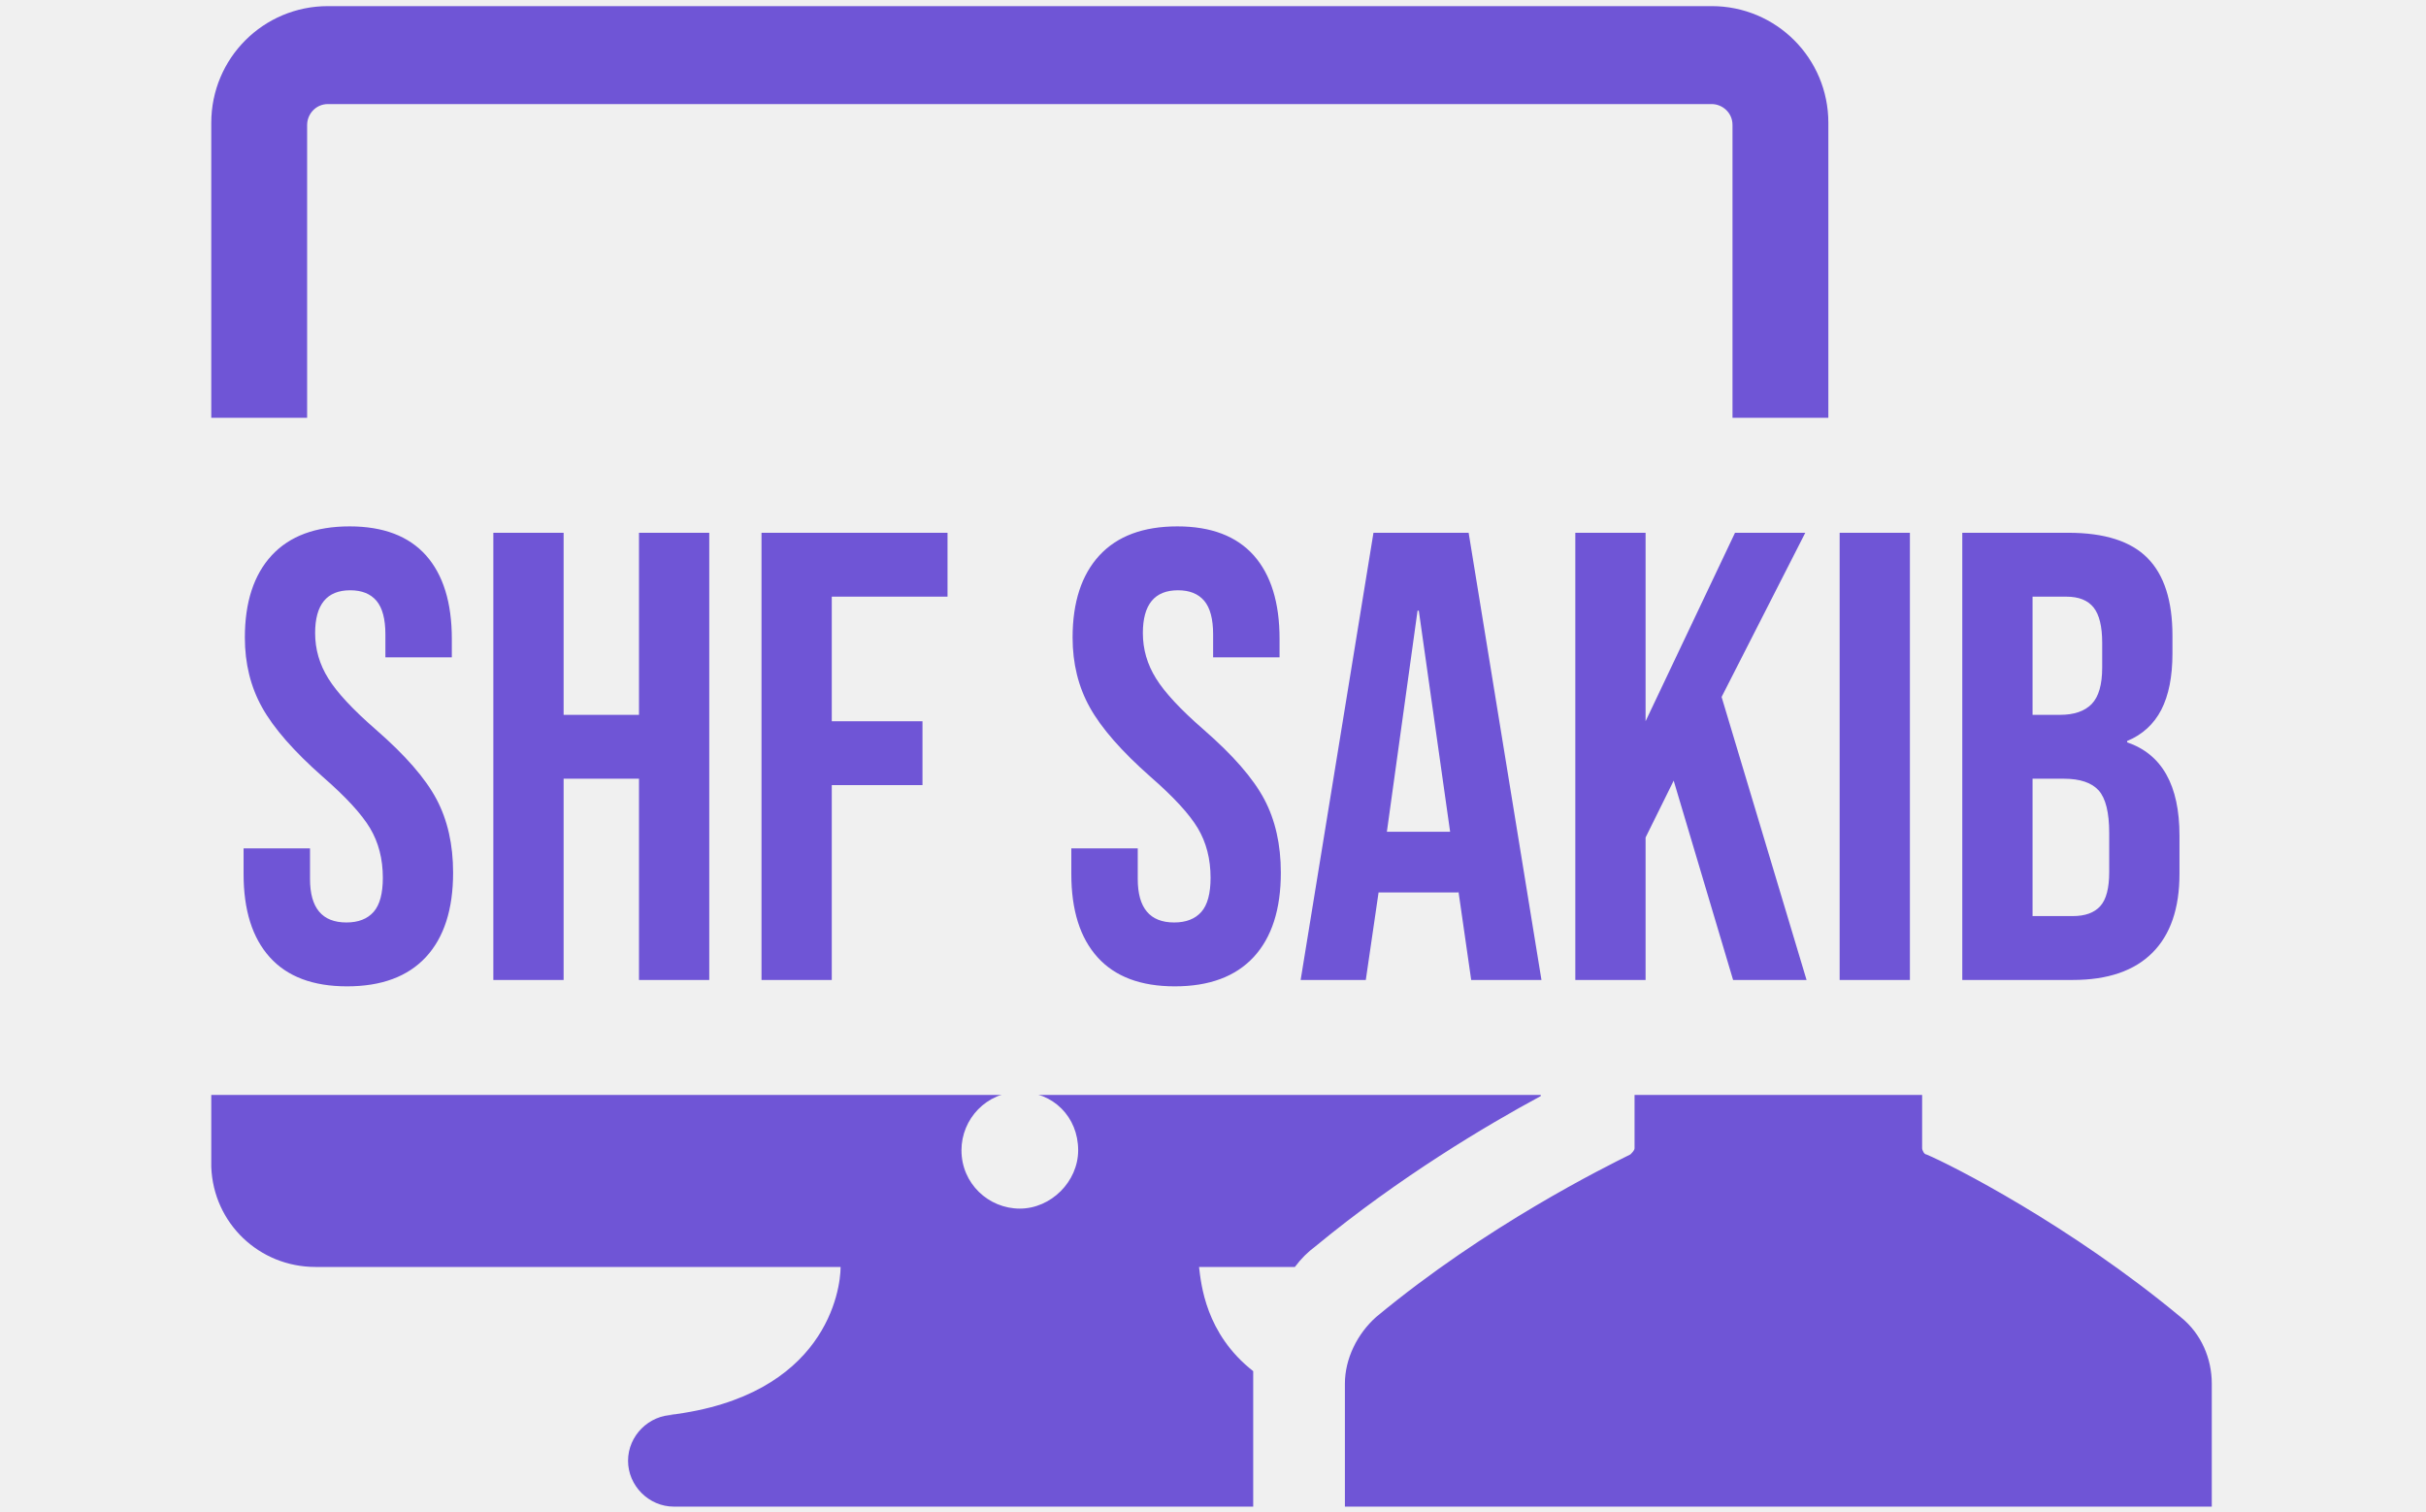
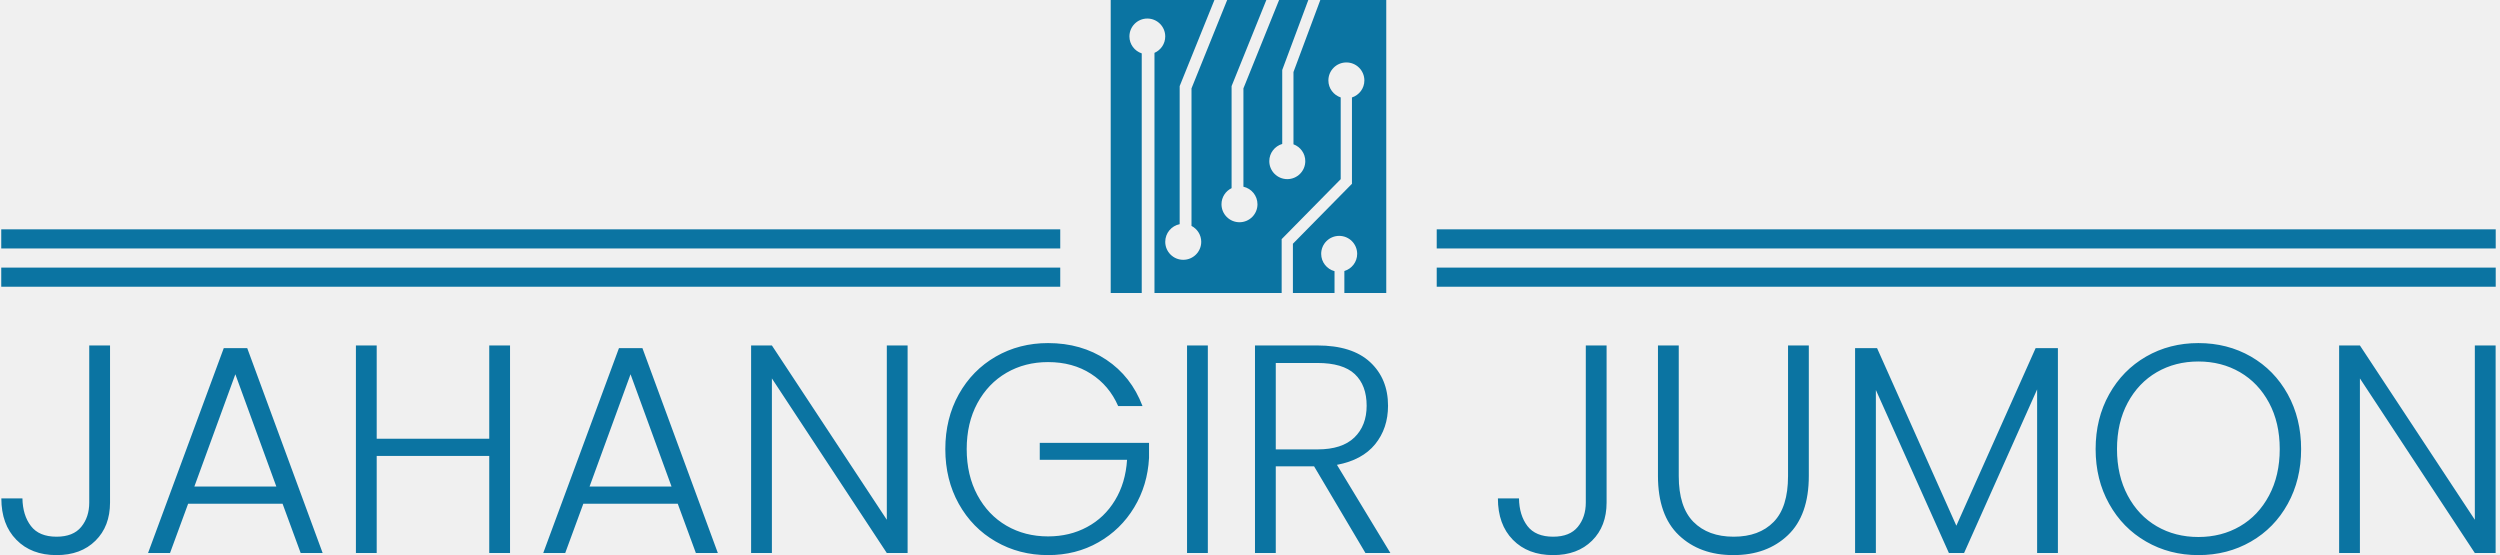
- <svg xmlns="http://www.w3.org/2000/svg" version="1.1" width="1000" height="623" viewBox="0 0 1000 623">
-   <g transform="matrix(1,0,0,1,-0.6060606,0.2522267)">
-     <svg viewBox="0 0 396 247" data-background-color="#ffffff" preserveAspectRatio="xMidYMid meet" height="623" width="1000">
-       <g id="tight-bounds" transform="matrix(1,0,0,1,0.24,-0.1)">
-         <svg viewBox="0 0 395.52 247.2" height="247.2" width="395.52">
+ <svg xmlns="http://www.w3.org/2000/svg" version="1.1" width="1000" height="222" viewBox="0 0 1000 222">
+   <g transform="matrix(1,0,0,1,-0.6060606,0.02222787)">
+     <svg viewBox="0 0 396 88" data-background-color="#ffffff" preserveAspectRatio="xMidYMid meet" height="222" width="1000">
+       <g id="tight-bounds" transform="matrix(1,0,0,1,0.24,-0.008811048)">
+         <svg viewBox="0 0 395.52 88.018" height="88.018" width="395.52">
          <g>
-             <svg />
-           </g>
-           <g>
-             <svg viewBox="0 0 395.52 247.2" height="247.2" width="395.52">
-               <g transform="matrix(1,0,0,1,39.552,86.01842)">
-                 <svg viewBox="0 0 316.416 75.163" height="75.163" width="316.416">
+             <svg viewBox="0 0 395.52 88.018" height="88.018" width="395.52">
+               <g transform="matrix(1,0,0,1,0,54.39842)">
+                 <svg viewBox="0 0 395.52 33.619" height="33.619" width="395.52">
                  <g>
-                     <svg viewBox="0 0 316.416 75.163" height="75.163" width="316.416">
+                     <svg viewBox="0 0 395.52 33.619" height="33.619" width="395.52">
                      <g>
-                         <svg viewBox="0 0 316.416 75.163" height="75.163" width="316.416">
-                           <g>
-                             <svg viewBox="0 0 316.416 75.163" height="75.163" width="316.416">
-                               <g>
-                                 <svg viewBox="0 0 316.416 75.163" height="75.163" width="316.416">
-                                   <g>
-                                     <svg viewBox="0 0 316.416 75.163" height="75.163" width="316.416">
-                                       <g transform="matrix(1,0,0,1,0,0)">
-                                         <svg width="316.416" viewBox="1.1 -35.5 151.53 36" height="75.163" data-palette-color="#6f55d6">
-                                           <path d="M9.2 0.5Q5.2 0.5 3.15-1.78 1.1-4.05 1.1-8.3L1.1-8.3 1.1-10.3 6.3-10.3 6.3-7.9Q6.3-4.5 9.15-4.5L9.15-4.5Q10.55-4.5 11.28-5.33 12-6.15 12-8L12-8Q12-10.2 11-11.88 10-13.55 7.3-15.9L7.3-15.9Q3.9-18.9 2.55-21.33 1.2-23.75 1.2-26.8L1.2-26.8Q1.2-30.95 3.3-33.23 5.4-35.5 9.4-35.5L9.4-35.5Q13.35-35.5 15.38-33.23 17.4-30.95 17.4-26.7L17.4-26.7 17.4-25.25 12.2-25.25 12.2-27.05Q12.2-28.85 11.5-29.68 10.8-30.5 9.45-30.5L9.45-30.5Q6.7-30.5 6.7-27.15L6.7-27.15Q6.7-25.25 7.73-23.6 8.75-21.95 11.45-19.6L11.45-19.6Q14.9-16.6 16.2-14.15 17.5-11.7 17.5-8.4L17.5-8.4Q17.5-4.1 15.38-1.8 13.25 0.5 9.2 0.5L9.2 0.5ZM20.65 0L20.65-35 26.15-35 26.15-20.75 32.05-20.75 32.05-35 37.55-35 37.55 0 32.05 0 32.05-15.75 26.15-15.75 26.15 0 20.65 0ZM41.64 0L41.64-35 56.2-35 56.2-30 47.14-30 47.14-20.25 54.24-20.25 54.24-15.25 47.14-15.25 47.14 0 41.64 0ZM73.99 0.5Q69.99 0.5 67.94-1.78 65.89-4.05 65.89-8.3L65.89-8.3 65.89-10.3 71.09-10.3 71.09-7.9Q71.09-4.5 73.94-4.5L73.94-4.5Q75.34-4.5 76.07-5.33 76.79-6.15 76.79-8L76.79-8Q76.79-10.2 75.79-11.88 74.79-13.55 72.09-15.9L72.09-15.9Q68.69-18.9 67.34-21.33 65.99-23.75 65.99-26.8L65.99-26.8Q65.99-30.95 68.09-33.23 70.19-35.5 74.19-35.5L74.19-35.5Q78.14-35.5 80.17-33.23 82.19-30.95 82.19-26.7L82.19-26.7 82.19-25.25 76.99-25.25 76.99-27.05Q76.99-28.85 76.29-29.68 75.59-30.5 74.24-30.5L74.24-30.5Q71.49-30.5 71.49-27.15L71.49-27.15Q71.49-25.25 72.52-23.6 73.54-21.95 76.24-19.6L76.24-19.6Q79.69-16.6 80.99-14.15 82.29-11.7 82.29-8.4L82.29-8.4Q82.29-4.1 80.17-1.8 78.04 0.5 73.99 0.5L73.99 0.5ZM83.84 0L89.54-35 96.99-35 102.69 0 97.19 0 96.19-6.95 96.19-6.85 89.94-6.85 88.94 0 83.84 0ZM90.59-11.6L95.54-11.6 93.09-28.9 92.99-28.9 90.59-11.6ZM105.34 0L105.34-35 110.84-35 110.84-20.25 117.84-35 123.34-35 116.79-22.15 123.44 0 117.69 0 113.04-15.6 110.84-11.15 110.84 0 105.34 0ZM126.03 0L126.03-35 131.53-35 131.53 0 126.03 0ZM135.63 0L135.63-35 143.93-35Q148.18-35 150.13-33.02 152.08-31.05 152.08-26.95L152.08-26.95 152.08-25.55Q152.08-22.85 151.21-21.15 150.33-19.45 148.53-18.7L148.53-18.7 148.53-18.6Q152.63-17.2 152.63-11.3L152.63-11.3 152.63-8.3Q152.63-4.25 150.51-2.13 148.38 0 144.28 0L144.28 0 135.63 0ZM141.13-20.75L143.28-20.75Q144.93-20.75 145.76-21.6 146.58-22.45 146.58-24.45L146.58-24.45 146.58-26.4Q146.58-28.3 145.91-29.15 145.23-30 143.78-30L143.78-30 141.13-30 141.13-20.75ZM141.13-5L144.28-5Q145.73-5 146.43-5.78 147.13-6.55 147.13-8.45L147.13-8.45 147.13-11.5Q147.13-13.9 146.31-14.83 145.48-15.75 143.58-15.75L143.58-15.75 141.13-15.75 141.13-5Z" opacity="1" transform="matrix(1,0,0,1,0,0)" fill="#6f55d6" class="undefined-text-0" data-fill-palette-color="primary" id="text-0" />
-                                         </svg>
-                                       </g>
-                                     </svg>
-                                   </g>
-                                 </svg>
-                               </g>
+                         <svg viewBox="0 0 395.52 33.619" height="33.619" width="395.52">
+                           <g transform="matrix(1,0,0,1,0,0)">
+                             <svg width="395.52" viewBox="1.85 -35.35 419.97 35.7" height="33.619" data-palette-color="#0b74a2">
+                               <path d="M16.65-34.95L20.15-34.95 20.15-8.5Q20.15-4.5 17.7-2.08 15.25 0.35 11.15 0.35L11.15 0.35Q6.9 0.35 4.38-2.23 1.85-4.8 1.85-9.2L1.85-9.2 5.4-9.2Q5.45-6.35 6.83-4.55 8.2-2.75 11.15-2.75L11.15-2.75Q13.95-2.75 15.3-4.4 16.65-6.05 16.65-8.5L16.65-8.5 16.65-34.95ZM52.25 0L49.2-8.3 33.3-8.3 30.25 0 26.55 0 39.3-34.5 43.25-34.5 55.95 0 52.25 0ZM34.35-11.2L48.15-11.2 41.25-30.1 34.35-11.2ZM84-34.95L87.5-34.95 87.5 0 84 0 84-16.35 65.05-16.35 65.05 0 61.55 0 61.55-34.95 65.05-34.95 65.05-19.25 84-19.25 84-34.95ZM118.79 0L115.74-8.3 99.84-8.3 96.79 0 93.09 0 105.84-34.5 109.79-34.5 122.49 0 118.79 0ZM100.89-11.2L114.69-11.2 107.79-30.1 100.89-11.2ZM154.44-34.95L154.44 0 150.94 0 131.59-29.4 131.59 0 128.09 0 128.09-34.95 131.59-34.95 150.94-5.6 150.94-34.95 154.44-34.95ZM193.99-24.75L189.89-24.75Q188.39-28.2 185.31-30.18 182.24-32.15 178.09-32.15L178.09-32.15Q174.19-32.15 171.09-30.35 167.99-28.55 166.19-25.23 164.39-21.9 164.39-17.5L164.39-17.5Q164.39-13.1 166.19-9.75 167.99-6.4 171.09-4.6 174.19-2.8 178.09-2.8L178.09-2.8Q181.74-2.8 184.66-4.38 187.59-5.95 189.36-8.88 191.14-11.8 191.39-15.7L191.39-15.7 176.69-15.7 176.69-18.55 195.09-18.55 195.09-16Q194.84-11.4 192.59-7.68 190.34-3.95 186.56-1.8 182.79 0.35 178.09 0.35L178.09 0.35Q173.24 0.35 169.29-1.93 165.34-4.2 163.06-8.28 160.79-12.35 160.79-17.5L160.79-17.5Q160.79-22.65 163.06-26.73 165.34-30.8 169.29-33.08 173.24-35.35 178.09-35.35L178.09-35.35Q183.69-35.35 187.89-32.55 192.09-29.75 193.99-24.75L193.99-24.75ZM201.49-34.95L204.99-34.95 204.99 0 201.49 0 201.49-34.95ZM235.73 0L231.53 0 222.88-14.6 216.43-14.6 216.43 0 212.93 0 212.93-34.95 223.43-34.95Q229.28-34.95 232.31-32.15 235.33-29.35 235.33-24.8L235.33-24.8Q235.33-21 233.16-18.32 230.98-15.65 226.73-14.85L226.73-14.85 235.73 0ZM216.43-32L216.43-17.45 223.48-17.45Q227.58-17.45 229.66-19.45 231.73-21.45 231.73-24.8L231.73-24.8Q231.73-28.25 229.73-30.13 227.73-32 223.43-32L223.43-32 216.43-32ZM268.63-34.95L272.13-34.95 272.13-8.5Q272.13-4.5 269.68-2.08 267.23 0.35 263.13 0.35L263.13 0.35Q258.88 0.35 256.35-2.23 253.83-4.8 253.83-9.2L253.83-9.2 257.38-9.2Q257.43-6.35 258.8-4.55 260.18-2.75 263.13-2.75L263.13-2.75Q265.93-2.75 267.28-4.4 268.63-6.05 268.63-8.5L268.63-8.5 268.63-34.95ZM280.78-34.95L284.28-34.95 284.28-12.95Q284.28-7.75 286.75-5.25 289.23-2.75 293.53-2.75L293.53-2.75Q297.82-2.75 300.25-5.23 302.68-7.7 302.68-12.95L302.68-12.95 302.68-34.95 306.18-34.95 306.18-13Q306.18-6.35 302.65-3 299.13 0.35 293.48 0.35L293.48 0.35Q287.82 0.35 284.3-3 280.78-6.35 280.78-13L280.78-13 280.78-34.95ZM344.37-34.5L348.12-34.5 348.12 0 344.62 0 344.62-27.55 332.32 0 329.77 0 317.47-27.45 317.47 0 313.97 0 313.97-34.5 317.67-34.5 331.02-4.6 344.37-34.5ZM371.77 0.35Q366.92 0.35 362.97-1.93 359.02-4.2 356.75-8.28 354.47-12.35 354.47-17.5L354.47-17.5Q354.47-22.65 356.75-26.73 359.02-30.8 362.97-33.08 366.92-35.35 371.77-35.35L371.77-35.35Q376.67-35.35 380.62-33.08 384.57-30.8 386.82-26.73 389.07-22.65 389.07-17.5L389.07-17.5Q389.07-12.35 386.82-8.28 384.57-4.2 380.62-1.93 376.67 0.35 371.77 0.35L371.77 0.35ZM371.77-2.7Q375.67-2.7 378.77-4.5 381.87-6.3 383.67-9.68 385.47-13.05 385.47-17.5L385.47-17.5Q385.47-21.95 383.67-25.3 381.87-28.65 378.77-30.45 375.67-32.25 371.77-32.25L371.77-32.25Q367.87-32.25 364.77-30.45 361.67-28.65 359.87-25.3 358.07-21.95 358.07-17.5L358.07-17.5Q358.07-13.05 359.87-9.68 361.67-6.3 364.77-4.5 367.87-2.7 371.77-2.7L371.77-2.7ZM421.82-34.95L421.82 0 418.32 0 398.97-29.4 398.97 0 395.47 0 395.47-34.95 398.97-34.95 418.32-5.6 418.32-34.95 421.82-34.95Z" opacity="1" transform="matrix(1,0,0,1,0,0)" fill="#0b74a2" class="undefined-text-0" data-fill-palette-color="primary" id="text-0" />
                            </svg>
                          </g>
                        </svg>
                      </g>
                    </svg>
                  </g>
                </svg>
              </g>
-               <g mask="url(#24d66aa6-ecbf-4f8c-ab84-6704635fa723)">
-                 <g transform="matrix(3.405556, 0, 0, 3.405556, 34.29333, 1)">
-                   <svg version="1.1" x="0" y="0" viewBox="2 14 96 72" enable-background="new 0 0 100 100" xml:space="preserve" height="72" width="96" class="icon-none" data-fill-palette-color="accent" id="none">
-                     <path d="M65.9 62.4H7.6c-0.5 0-1-0.4-1-1V19.7c0-0.5 0.4-1 1-1H74c0.5 0 1 0.4 1 1v16.9c0.4 0 0.9-0.1 1.3-0.1h0.9 0.9c0.5 0 1 0 1.5 0.1v-17c0-3.1-2.5-5.6-5.6-5.6H7.6c-3.1 0-5.6 2.5-5.6 5.6v41.7c0 0 0 0 0 0.1V69c0 0 0 0.1 0 0.1v0.4c0 0 0 0.1 0 0.1v0.1h0c0.1 2.7 2.3 4.8 5 4.8h25.2c0 1.1-0.7 6.2-8.2 7.1h0.2c-1.2 0-2.2 1-2.2 2.2 0 1.2 1 2.2 2.2 2.2H52v-5.9c0-0.2 0-0.4 0-0.6-2.3-1.8-2.5-4.2-2.6-5h4.6c0.3-0.4 0.6-0.7 1-1 4-3.3 8.2-5.8 10.8-7.2V62.4zM40.8 71.7c-1.5 0-2.8-1.2-2.8-2.8 0-1.5 1.2-2.8 2.8-2.8s2.8 1.2 2.8 2.8C43.6 70.4 42.3 71.7 40.8 71.7zM96.5 76.9c1 0.8 1.5 2 1.5 3.2v5.9H77.2 56.4v-5.9c0-1.2 0.6-2.4 1.5-3.2 5.3-4.4 11-7.2 12.2-7.8 0.1-0.1 0.2-0.2 0.2-0.3v-8.3c-1-0.7-1.7-1.9-1.7-3.2v-8.6c0-4.3 3.5-7.7 7.7-7.7h0.9 0.9c4.3 0 7.7 3.5 7.7 7.7v8.6c0 1.3-0.7 2.5-1.7 3.2v8.3c0 0.1 0.1 0.3 0.2 0.3C85.5 69.6 91.2 72.5 96.5 76.9z" fill="#6f55d6" data-fill-palette-color="accent" />
-                   </svg>
-                 </g>
+               <g transform="matrix(1,0,0,1,167.9143,0)">
+                 <svg viewBox="0 0 59.691 46.462" height="46.462" width="59.691">
+                   <g>
+                     <svg version="1.1" x="8" y="0" viewBox="14.563 12.316 70.874 75.368" enable-background="new 0 0 100 100" xml:space="preserve" height="46.462" width="43.691" class="icon-icon-0" data-fill-palette-color="accent" id="icon-0">
+                       <path d="M68.475 12.316l-6.903 18.526v18.588c1.769 0.65 3.038 2.336 3.038 4.33 0 2.557-2.073 4.629-4.629 4.629-2.557 0-4.629-2.072-4.629-4.629 0-2.101 1.409-3.854 3.327-4.42V30.329H58.7l-0.021-0.009 6.709-18.004h-7.515l-9.175 22.734v25.29c2.068 0.462 3.616 2.302 3.616 4.51 0 2.556-2.072 4.628-4.629 4.628-2.556 0-4.628-2.072-4.628-4.628 0-1.836 1.076-3.407 2.625-4.155h-0.026V34.581v-0.12l0.033-0.082 8.904-22.063H44.518l-9.175 22.734v35.372c1.481 0.771 2.504 2.303 2.504 4.089 0 2.557-2.072 4.629-4.629 4.629-2.556 0-4.628-2.072-4.628-4.629 0-2.242 1.594-4.11 3.711-4.536V34.581v-0.12l0.032-0.082 8.905-22.063H14.563v75.367h7.98V26.045c-1.835-0.607-3.168-2.315-3.168-4.354 0-2.545 2.063-4.606 4.607-4.606s4.607 2.062 4.607 4.606c0 1.891-1.141 3.51-2.769 4.221v61.772h32.713V73.793h0.029l15.158-15.392V37.375c-1.837-0.613-3.169-2.328-3.169-4.37 0-2.557 2.072-4.629 4.629-4.629 2.556 0 4.628 2.072 4.628 4.629 0 2.053-1.346 3.772-3.195 4.379v22.145l0.029 0.029L61.427 75.009v12.675h10.704v-5.62c-1.973-0.53-3.432-2.313-3.432-4.452 0-2.556 2.073-4.628 4.629-4.628 2.557 0 4.629 2.072 4.629 4.628 0 2.09-1.394 3.835-3.295 4.41v5.662h10.775V12.316H68.475z" fill="#0b74a2" data-fill-palette-color="accent" />
+                     </svg>
+                   </g>
+                 </svg>
+               </g>
+               <g>
+                 <rect width="167.914" height="3.032" y="42.43" x="227.606" fill="#0b74a2" data-fill-palette-color="accent" />
+                 <rect width="167.914" height="3.032" y="42.43" x="0" fill="#0b74a2" data-fill-palette-color="accent" />
+                 <rect width="167.914" height="3.032" y="36.366" x="227.606" fill="#0b74a2" data-fill-palette-color="accent" />
+                 <rect width="167.914" height="3.032" y="36.366" x="0" fill="#0b74a2" data-fill-palette-color="accent" />
              </g>
            </svg>
          </g>
-           <defs>
-             <mask id="f1d6f5a0-114b-42e4-b1f6-8c0a686b02b3">
-               <rect width="640" height="400" fill="white" />
-               <rect width="348.058" height="110.652" fill="black" x="145.971" y="144.674" id="transform-me" transform="matrix(1,0,0,1,-122.24,-76.4)" />
-             </mask>
-             <mask id="2c9896f9-e09c-4a1a-9642-bf87bb42e293">
-               <rect width="640" height="400" fill="white" />
-               <rect width="348.058" height="110.652" fill="black" x="145.971" y="144.674" id="transform-me" transform="matrix(1,0,0,1,-122.24,-76.4)" />
-             </mask>
-             <mask id="df7c82b6-e2bf-400c-91f1-bf76a4fbf773">
-               <rect width="640" height="400" fill="white" />
-               <rect width="348.058" height="110.652" fill="black" x="145.971" y="144.674" id="transform-me" transform="matrix(1,0,0,1,-122.24,-76.4)" />
-             </mask>
-             <mask id="ea5f5047-3b25-40d2-8b7f-86e3dab556c7">
-               <rect width="640" height="400" fill="white" />
-               <rect width="348.058" height="110.652" fill="black" x="145.971" y="144.674" id="transform-me" transform="matrix(1,0,0,1,-122.24,-76.4)" />
-             </mask>
-             <mask id="80e7b19a-6a2d-459b-a656-f1f9175a447b">
-               <rect width="640" height="400" fill="white" />
-               <rect width="348.058" height="110.652" fill="black" x="145.971" y="144.674" id="transform-me" transform="matrix(1,0,0,1,-122.24,-76.4)" />
-             </mask>
-             <mask id="6885cc52-afe0-477e-8007-6747612566f9">
-               <rect width="640" height="400" fill="white" />
-               <rect width="348.058" height="110.652" fill="black" x="145.971" y="144.674" id="transform-me" transform="matrix(1,0,0,1,-122.24,-76.4)" />
-             </mask>
-             <mask id="280fc4e5-6a59-418d-a36e-1b0047f6fece">
-               <rect width="640" height="400" fill="white" />
-               <rect width="348.058" height="110.652" fill="black" x="145.971" y="144.674" id="transform-me" transform="matrix(1,0,0,1,-122.24,-76.4)" />
-             </mask>
-             <mask id="cd3f36a4-1e93-4f36-b322-34f47987b615">
-               <rect width="640" height="400" fill="white" />
-               <rect width="348.058" height="110.652" fill="black" x="145.971" y="144.674" id="transform-me" transform="matrix(1,0,0,1,-122.24,-76.4)" />
-             </mask>
-             <mask id="70ca953d-d404-4cd1-a44d-3c7e13c19f0b">
-               <rect width="640" height="400" fill="white" />
-               <rect width="348.058" height="110.652" fill="black" x="145.971" y="144.674" id="transform-me" transform="matrix(1,0,0,1,-122.24,-76.4)" />
-             </mask>
-             <mask id="24d66aa6-ecbf-4f8c-ab84-6704635fa723">
-               <rect width="640" height="400" fill="white" />
-               <rect width="348.058" height="110.652" fill="black" x="145.971" y="144.674" id="transform-me" transform="matrix(1,0,0,1,-122.24,-76.4)" />
-             </mask>
-           </defs>
+           <defs />
        </svg>
-         <rect width="395.52" height="247.2" fill="none" stroke="none" visibility="hidden" />
+         <rect width="395.52" height="88.018" fill="none" stroke="none" visibility="hidden" />
      </g>
    </svg>
  </g>
</svg>
